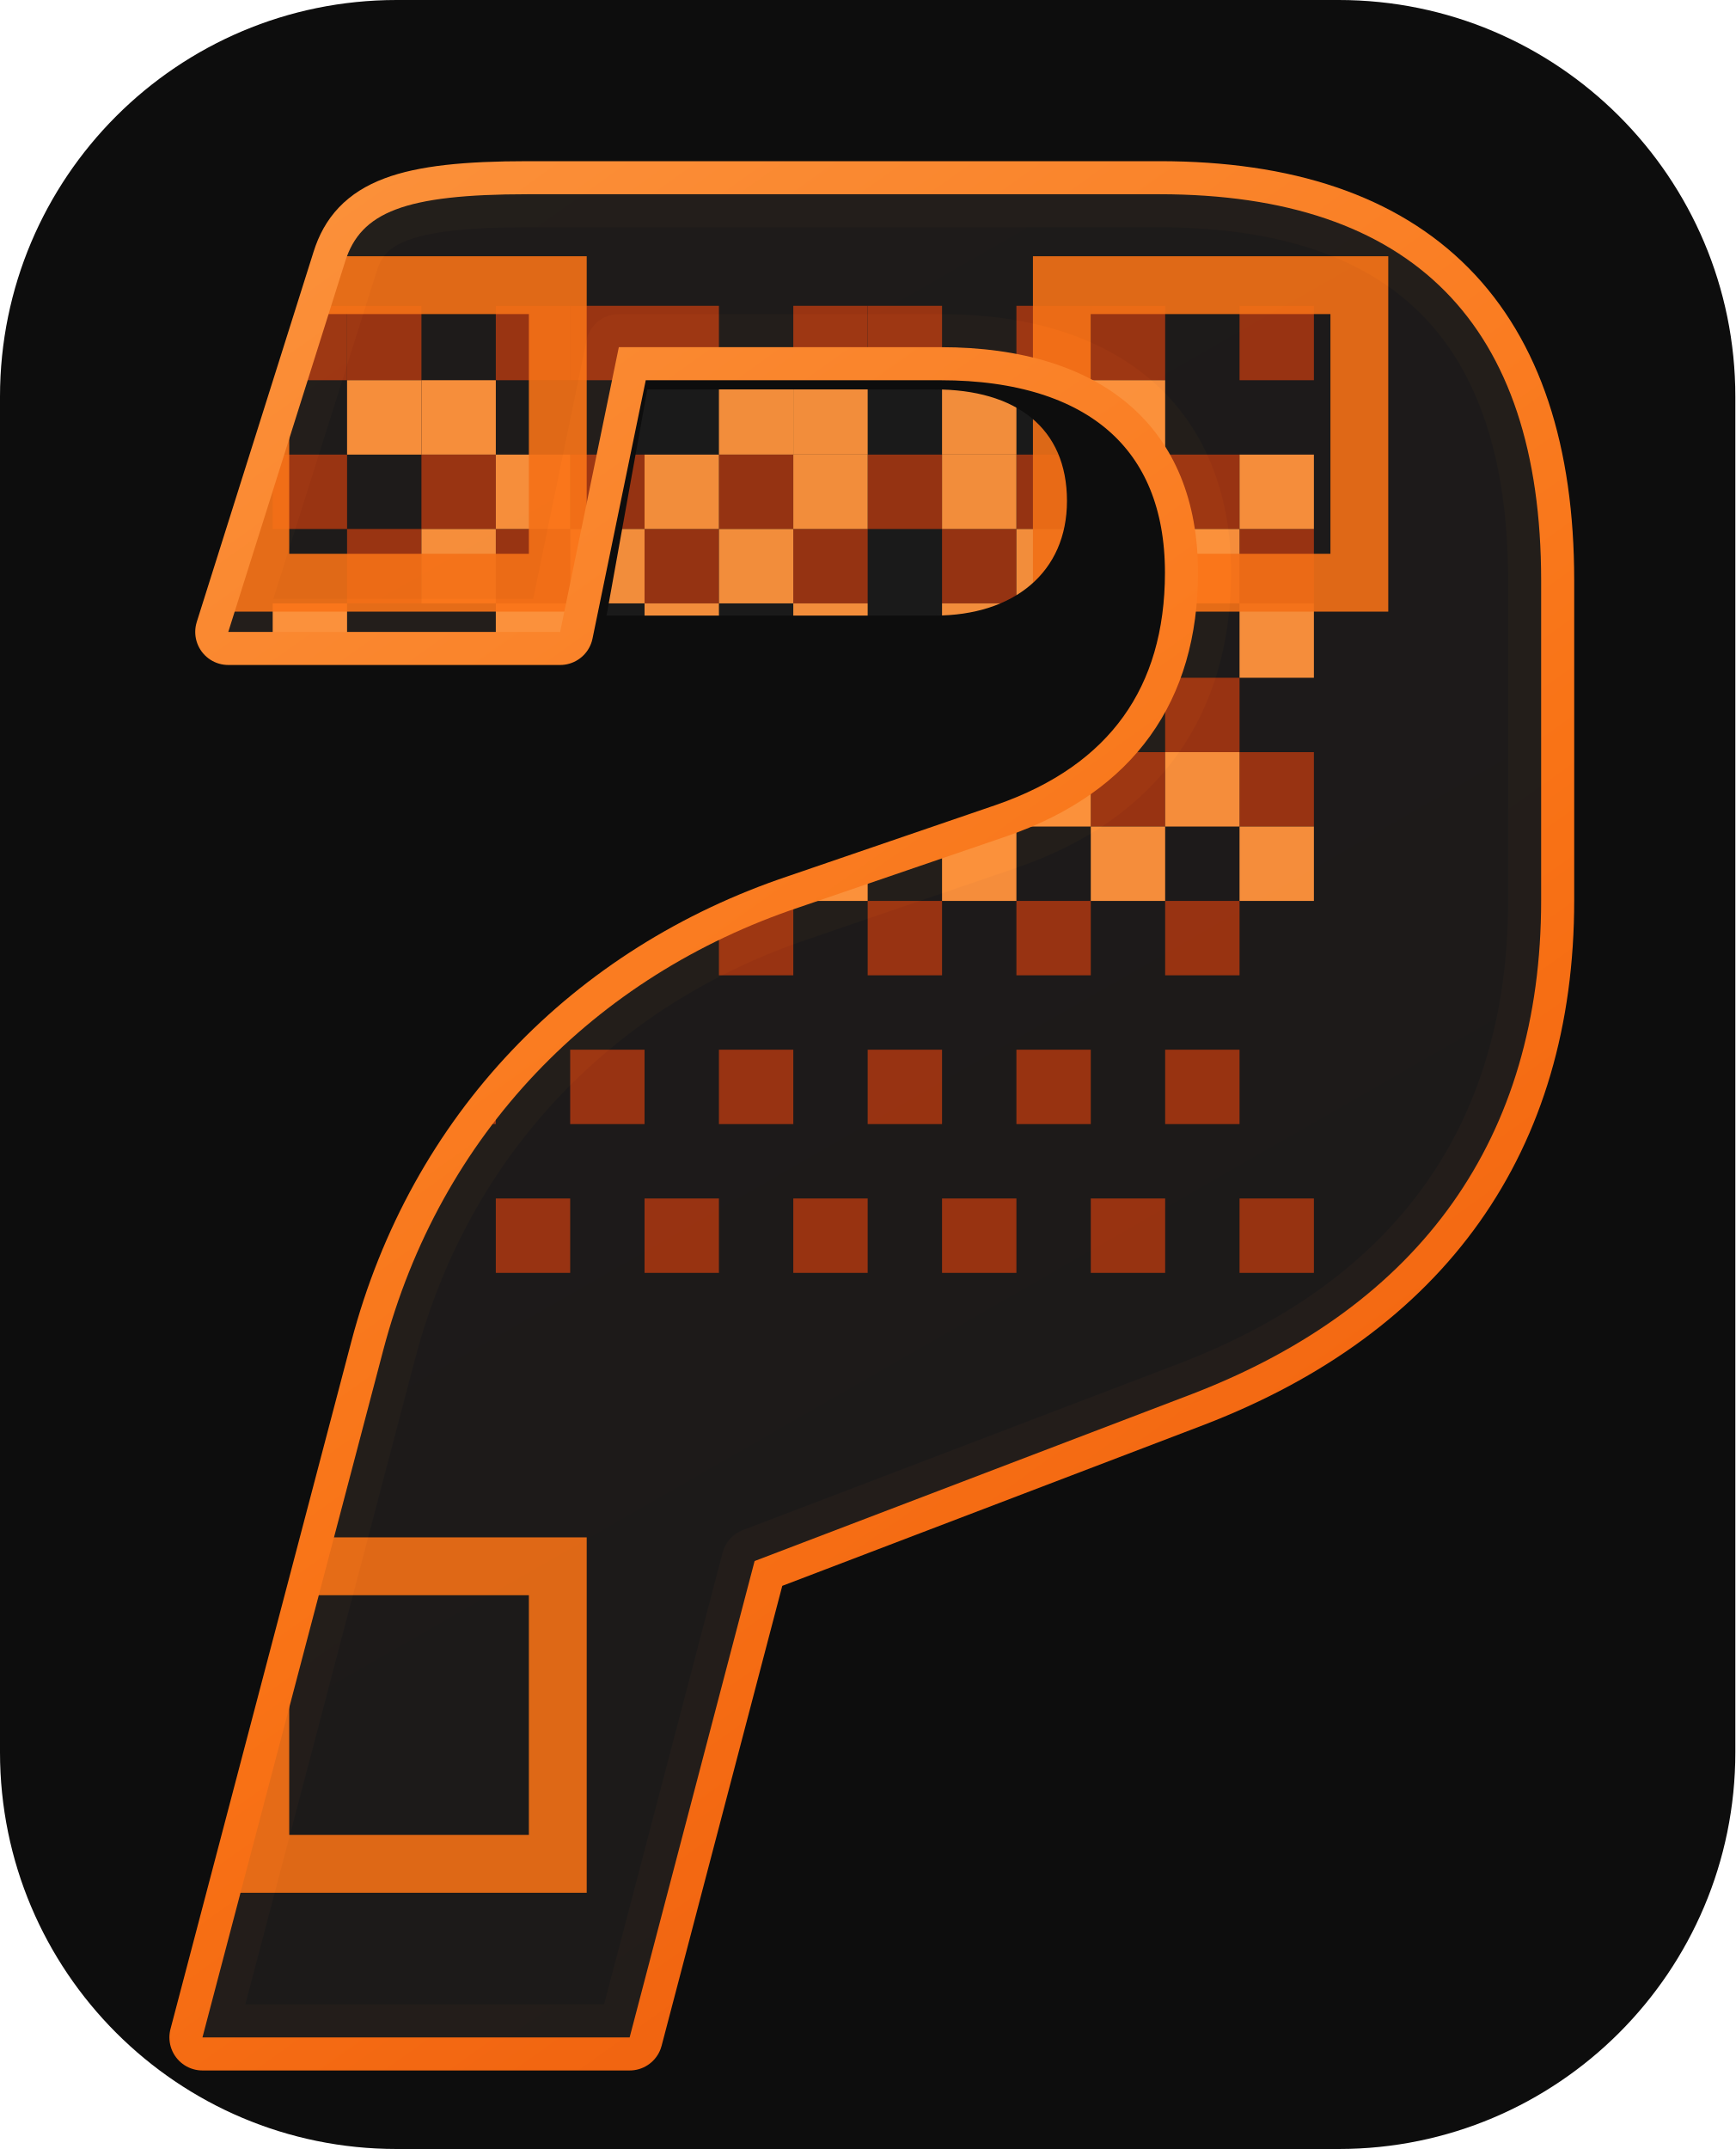
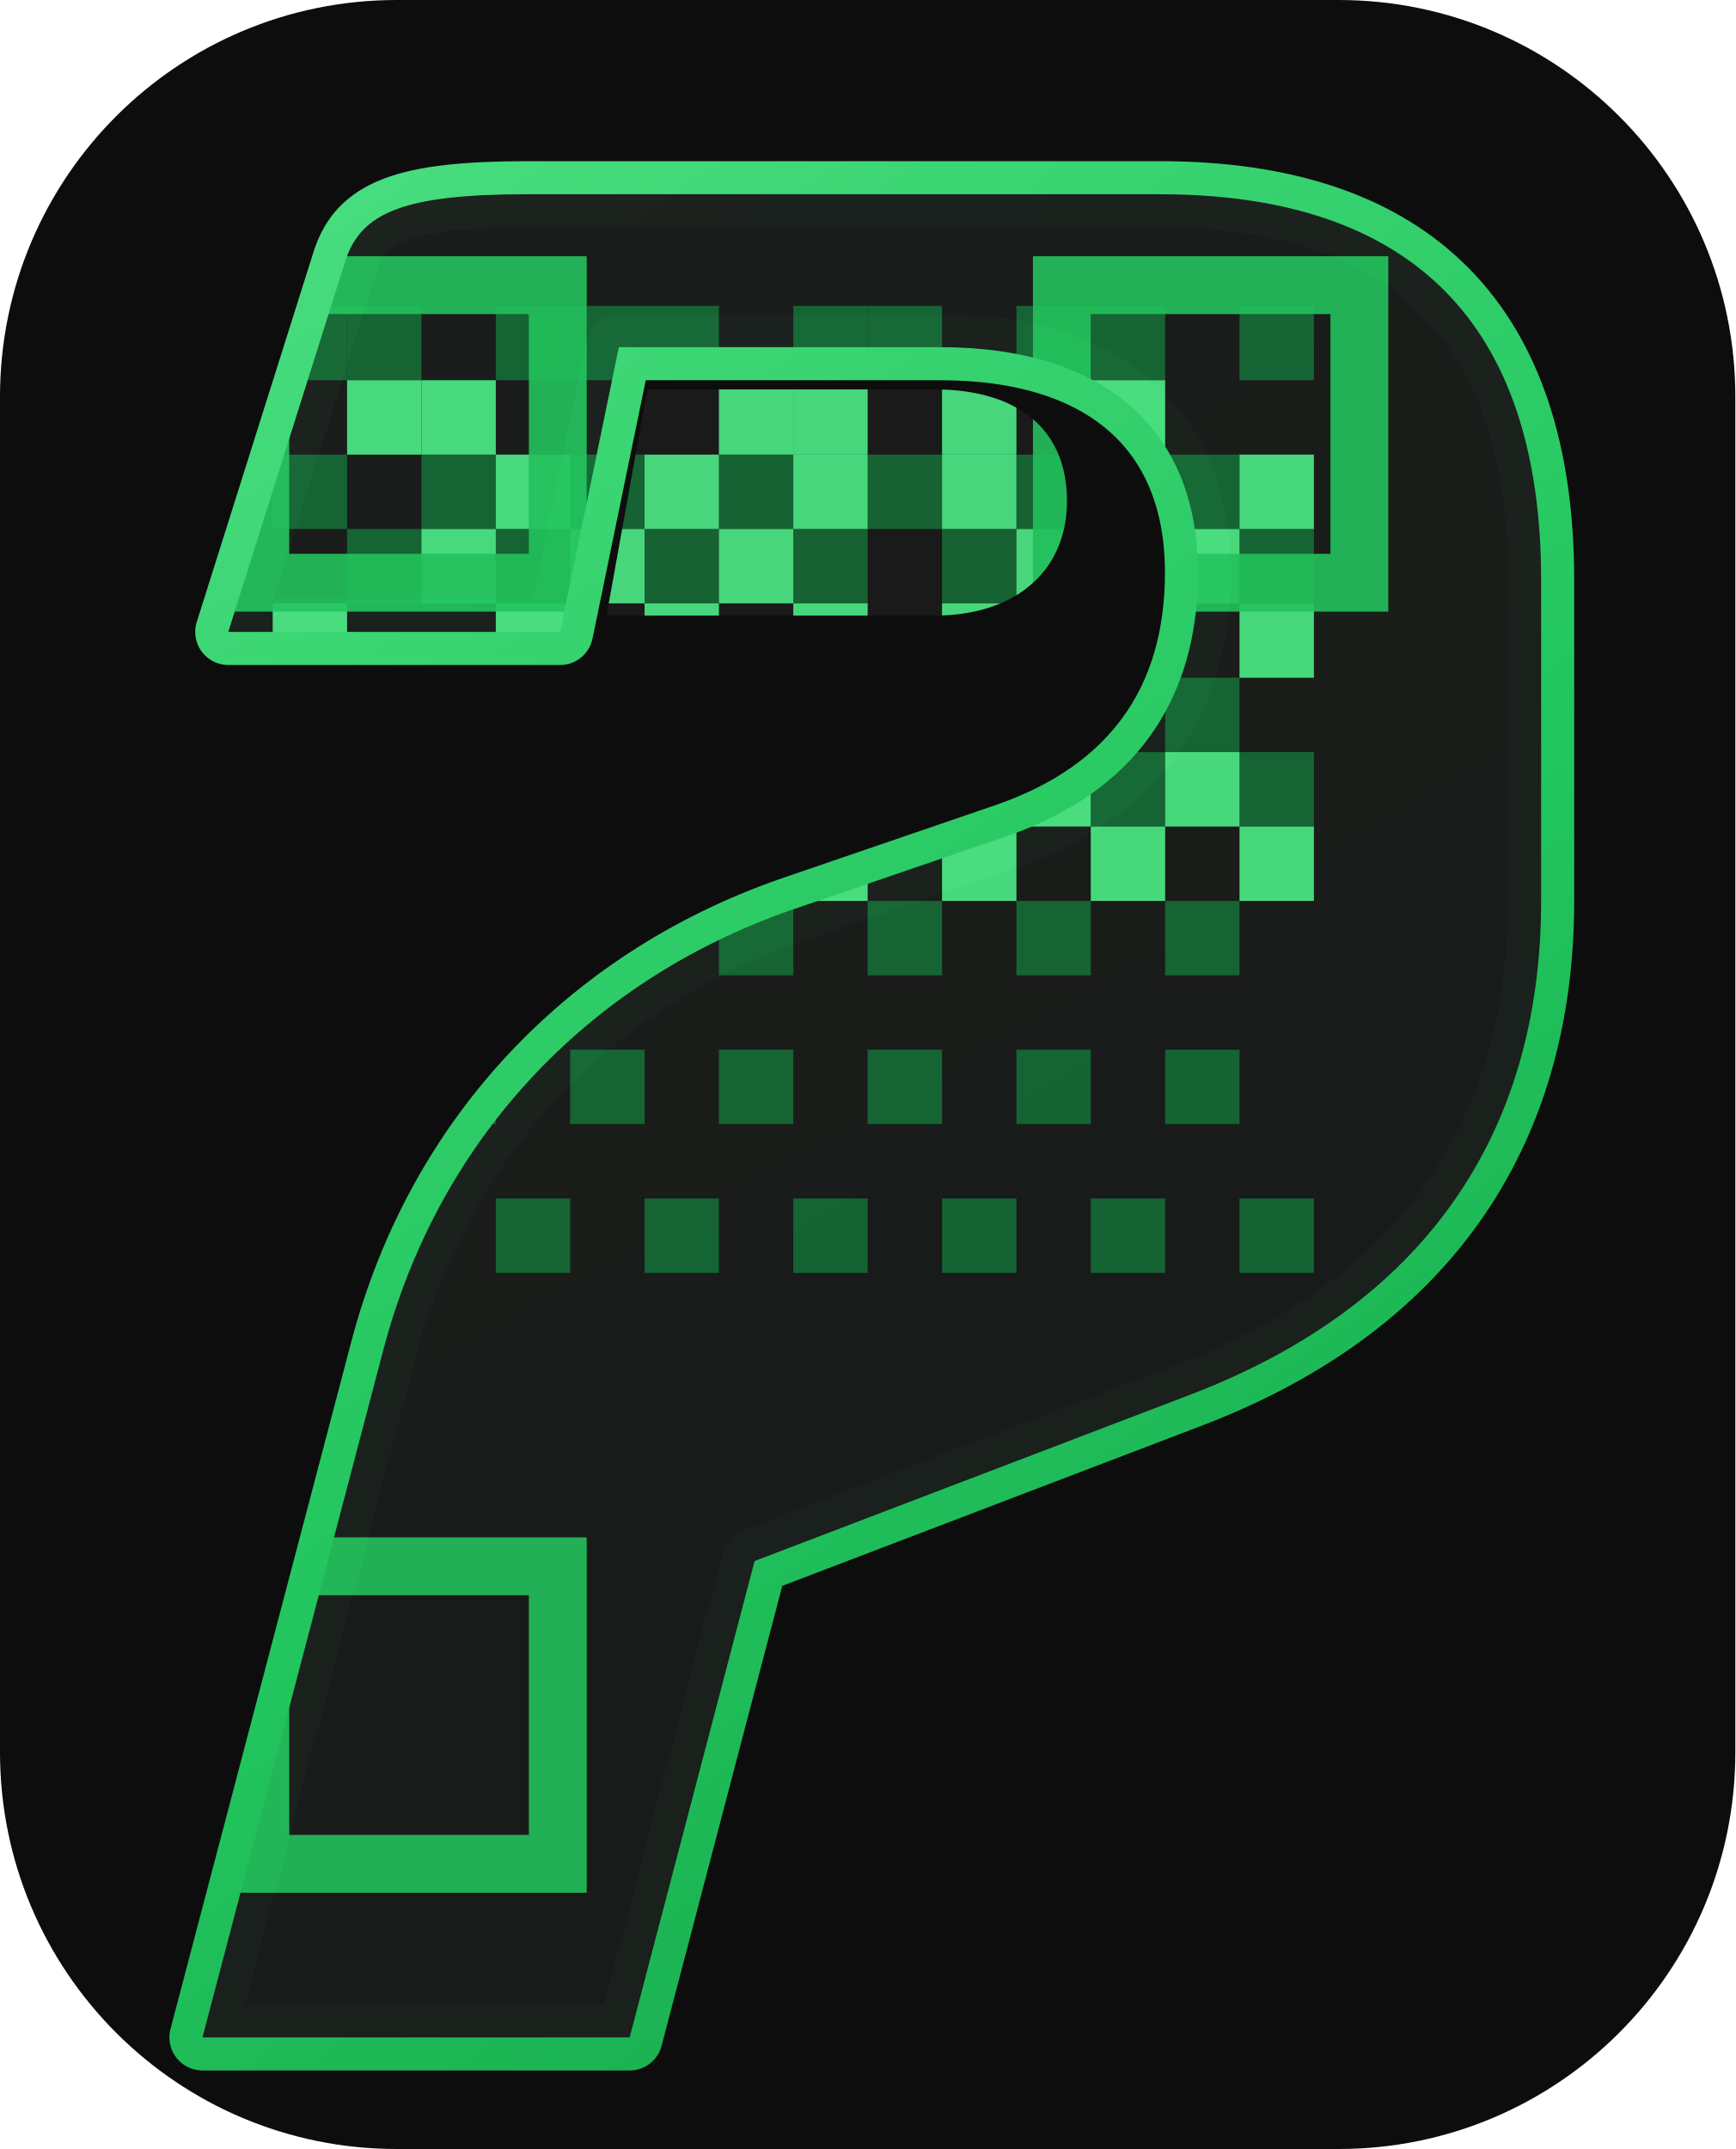
<svg xmlns="http://www.w3.org/2000/svg" viewBox="0 0 210 260">
  <defs>
    <linearGradient id="stroke" x1="24" y1="24" x2="182" y2="246" gradientUnits="userSpaceOnUse">
-       <stop stop-color="#fb923c" />
-       <stop offset="0.55" stop-color="#f97316" />
-       <stop offset="1" stop-color="#ea580c" />
+       <stop stop-color="#4ade80" />
+       <stop offset="0.55" stop-color="#22c55e" />
+       <stop offset="1" stop-color="#16a34a" />
    </linearGradient>
    <linearGradient id="fill" x1="42" y1="26" x2="168" y2="246" gradientUnits="userSpaceOnUse">
-       <stop stop-color="#7c2d12" />
-       <stop offset="1" stop-color="#431407" />
+       <stop stop-color="#14532d" />
+       <stop offset="1" stop-color="#052e16" />
    </linearGradient>
    <clipPath id="shape">
      <path fill-rule="evenodd" clip-rule="evenodd" d="M63.866 23.5H140.3C170.925 23.5 186.5 39.243 186.5 70.236V108.95C186.5 137.677 171.907 157.977 144.353 168.618L91.318 188.863L76.194 246.5H24.5L46.377 163.355C53.264 137.186 71.916 118.069 96.712 109.772L121.813 101.175C137.302 95.83 144.975 84.723 144.975 69.278C144.975 51.902 133.592 42.004 113.825 42.004H74.886L67.784 76.454H27.625L41.772 31.631C43.649 25.689 48.9 23.5 63.866 23.5ZM73.4 74.478H113.117C122.773 74.478 129.119 69.172 129.119 60.61C129.119 51.783 122.975 47.115 113.117 47.115H78.332L73.4 74.478Z" />
    </clipPath>
  </defs>
  <rect width="210" height="260" rx="48" fill="#0d0d0d" />
  <path d="M63.866 23.5H140.3C170.925 23.5 186.5 39.243 186.5 70.236V108.95C186.5 137.677 171.907 157.977 144.353 168.618L91.318 188.863L76.194 246.5H24.5L46.377 163.355C53.264 137.186 71.916 118.069 96.712 109.772L121.813 101.175C137.302 95.83 144.975 84.723 144.975 69.278C144.975 51.902 133.592 42.004 113.825 42.004H74.886L67.784 76.454H27.625L41.772 31.631C43.649 25.689 48.9 23.5 63.866 23.5Z" fill="url(#fill)" stroke="url(#stroke)" stroke-width="8" stroke-linejoin="round" />
  <g clip-path="url(#shape)" opacity="0.96">
    <rect x="18" y="18" width="175" height="232" fill="#1a1a1a" />
-     <g fill="#9a3412">
+     <g fill="#166534">
      <rect x="33" y="37" width="9" height="9" />
      <rect x="42" y="37" width="9" height="9" />
      <rect x="60" y="37" width="9" height="9" />
      <rect x="69" y="37" width="9" height="9" />
      <rect x="78" y="37" width="9" height="9" />
      <rect x="96" y="37" width="9" height="9" />
      <rect x="105" y="37" width="9" height="9" />
      <rect x="123" y="37" width="9" height="9" />
      <rect x="132" y="37" width="9" height="9" />
      <rect x="150" y="37" width="9" height="9" />
      <rect x="33" y="55" width="9" height="9" />
      <rect x="51" y="55" width="9" height="9" />
      <rect x="69" y="55" width="9" height="9" />
      <rect x="87" y="55" width="9" height="9" />
      <rect x="105" y="55" width="9" height="9" />
      <rect x="123" y="55" width="9" height="9" />
      <rect x="141" y="55" width="9" height="9" />
      <rect x="42" y="64" width="9" height="9" />
      <rect x="60" y="64" width="9" height="9" />
      <rect x="78" y="64" width="9" height="9" />
      <rect x="96" y="64" width="9" height="9" />
      <rect x="114" y="64" width="9" height="9" />
      <rect x="132" y="64" width="9" height="9" />
      <rect x="150" y="64" width="9" height="9" />
      <rect x="33" y="82" width="9" height="9" />
      <rect x="51" y="82" width="9" height="9" />
      <rect x="69" y="82" width="9" height="9" />
      <rect x="87" y="82" width="9" height="9" />
      <rect x="105" y="82" width="9" height="9" />
      <rect x="123" y="82" width="9" height="9" />
      <rect x="141" y="82" width="9" height="9" />
      <rect x="42" y="91" width="9" height="9" />
      <rect x="60" y="91" width="9" height="9" />
      <rect x="96" y="91" width="9" height="9" />
      <rect x="114" y="91" width="9" height="9" />
      <rect x="132" y="91" width="9" height="9" />
      <rect x="150" y="91" width="9" height="9" />
      <rect x="51" y="109" width="9" height="9" />
      <rect x="69" y="109" width="9" height="9" />
      <rect x="87" y="109" width="9" height="9" />
      <rect x="105" y="109" width="9" height="9" />
      <rect x="123" y="109" width="9" height="9" />
      <rect x="141" y="109" width="9" height="9" />
      <rect x="33" y="127" width="9" height="9" />
      <rect x="51" y="127" width="9" height="9" />
      <rect x="69" y="127" width="9" height="9" />
      <rect x="87" y="127" width="9" height="9" />
      <rect x="105" y="127" width="9" height="9" />
      <rect x="123" y="127" width="9" height="9" />
      <rect x="141" y="127" width="9" height="9" />
      <rect x="33" y="145" width="9" height="9" />
      <rect x="60" y="145" width="9" height="9" />
      <rect x="78" y="145" width="9" height="9" />
      <rect x="96" y="145" width="9" height="9" />
      <rect x="114" y="145" width="9" height="9" />
      <rect x="132" y="145" width="9" height="9" />
      <rect x="150" y="145" width="9" height="9" />
    </g>
-     <g fill="#fb923c">
+     <g fill="#4ade80">
      <rect x="42" y="46" width="9" height="9" />
      <rect x="51" y="46" width="9" height="9" />
      <rect x="87" y="46" width="9" height="9" />
      <rect x="96" y="46" width="9" height="9" />
      <rect x="114" y="46" width="9" height="9" />
      <rect x="132" y="46" width="9" height="9" />
      <rect x="60" y="55" width="9" height="9" />
      <rect x="78" y="55" width="9" height="9" />
      <rect x="96" y="55" width="9" height="9" />
      <rect x="114" y="55" width="9" height="9" />
      <rect x="150" y="55" width="9" height="9" />
      <rect x="51" y="64" width="9" height="9" />
      <rect x="69" y="64" width="9" height="9" />
      <rect x="87" y="64" width="9" height="9" />
      <rect x="123" y="64" width="9" height="9" />
      <rect x="141" y="64" width="9" height="9" />
      <rect x="33" y="73" width="9" height="9" />
      <rect x="60" y="73" width="9" height="9" />
      <rect x="78" y="73" width="9" height="9" />
      <rect x="96" y="73" width="9" height="9" />
      <rect x="114" y="73" width="9" height="9" />
      <rect x="132" y="73" width="9" height="9" />
      <rect x="150" y="73" width="9" height="9" />
      <rect x="51" y="91" width="9" height="9" />
      <rect x="69" y="91" width="9" height="9" />
      <rect x="87" y="91" width="9" height="9" />
      <rect x="123" y="91" width="9" height="9" />
      <rect x="141" y="91" width="9" height="9" />
      <rect x="33" y="100" width="9" height="9" />
      <rect x="60" y="100" width="9" height="9" />
      <rect x="78" y="100" width="9" height="9" />
      <rect x="96" y="100" width="9" height="9" />
      <rect x="114" y="100" width="9" height="9" />
      <rect x="132" y="100" width="9" height="9" />
      <rect x="150" y="100" width="9" height="9" />
    </g>
-     <g stroke="#f97316" stroke-width="7" fill="none" opacity="0.9">
+     <g stroke="#22c55e" stroke-width="7" fill="none" opacity="0.9">
      <rect x="31.5" y="34.5" width="36" height="36" />
      <rect x="128.5" y="34.5" width="36" height="36" />
      <rect x="31.5" y="189.5" width="36" height="36" />
    </g>
  </g>
</svg>
